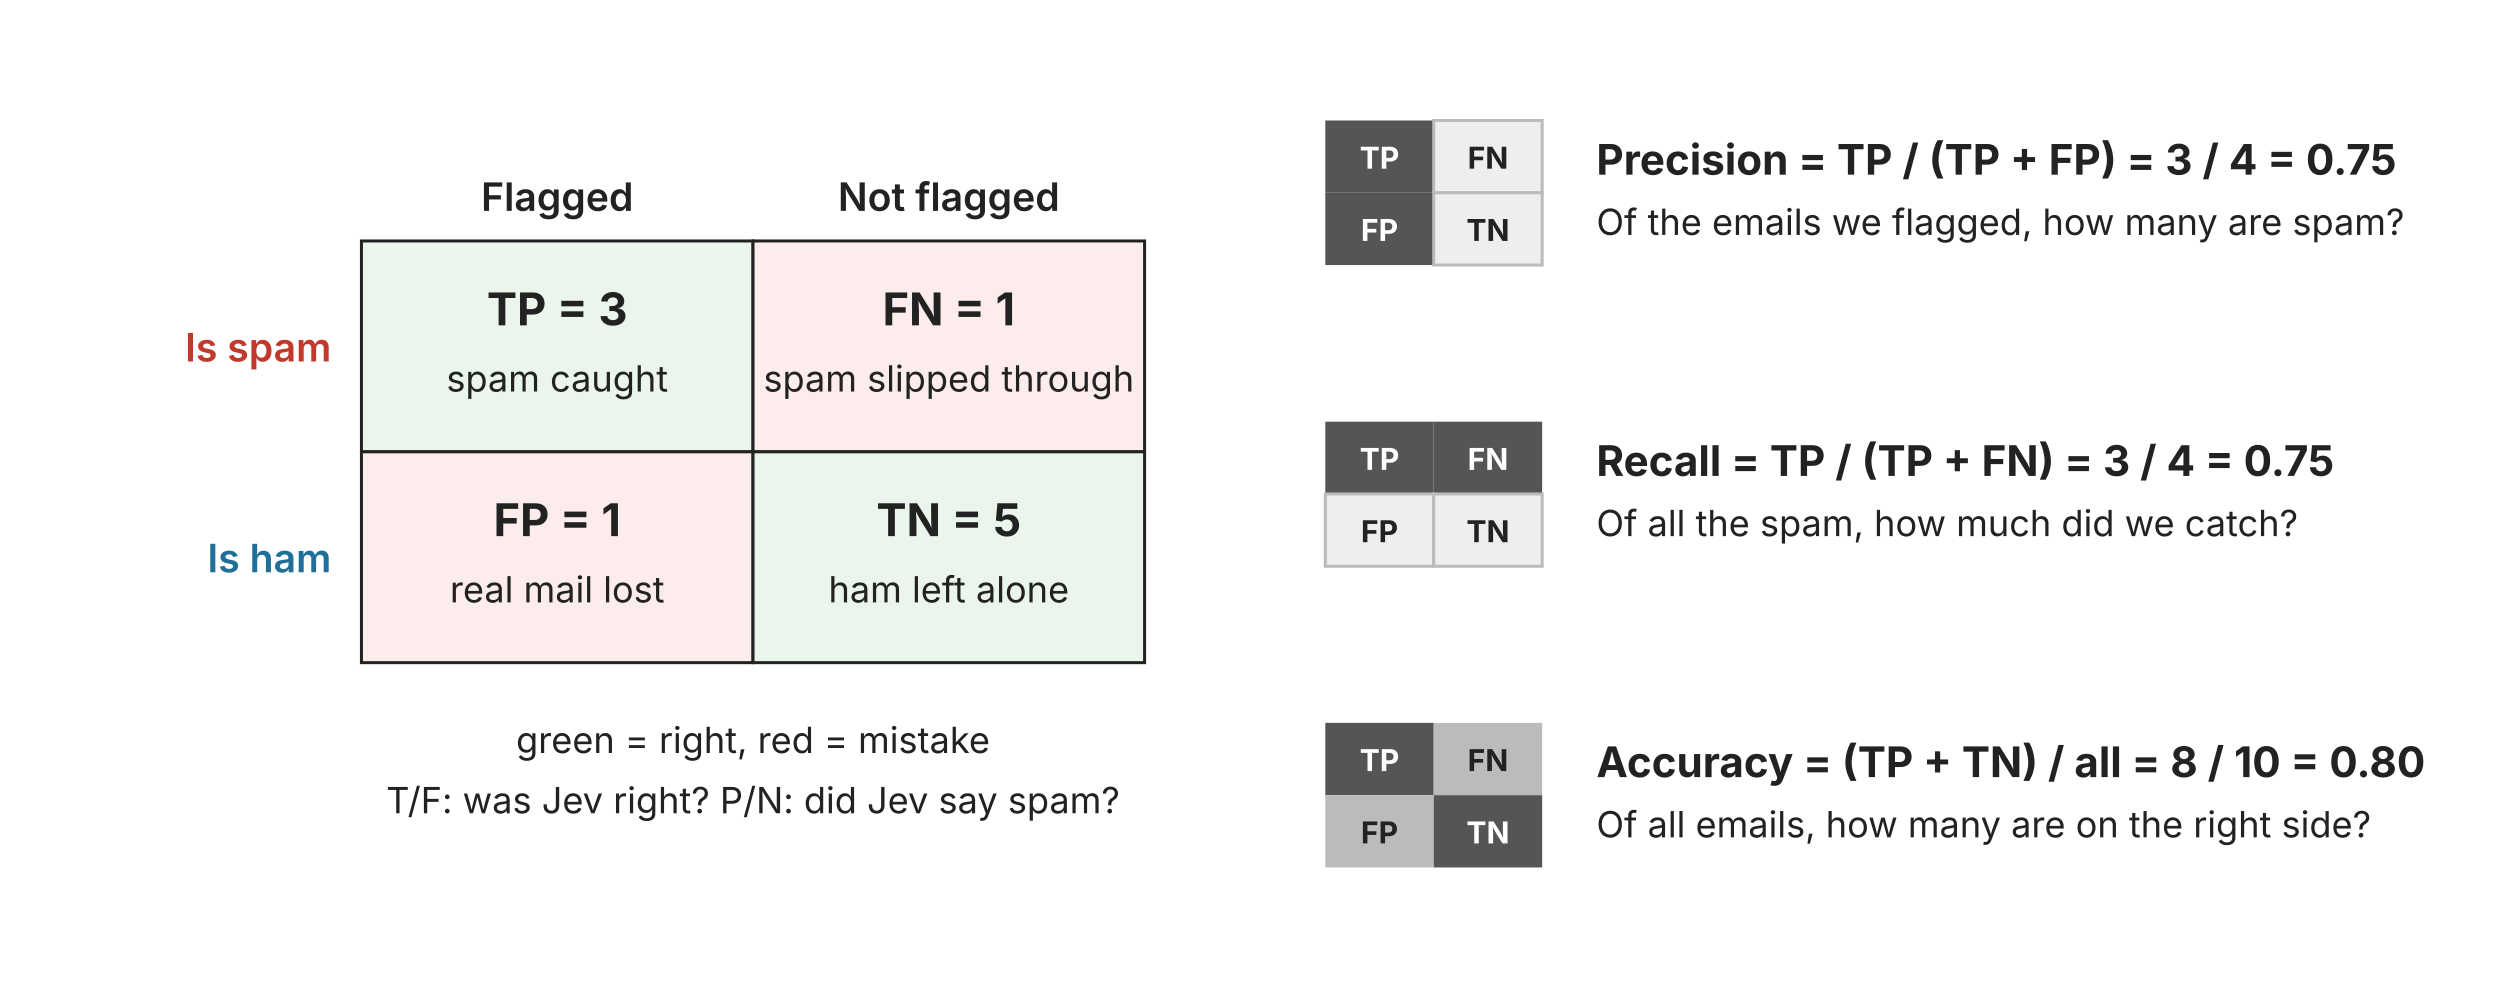
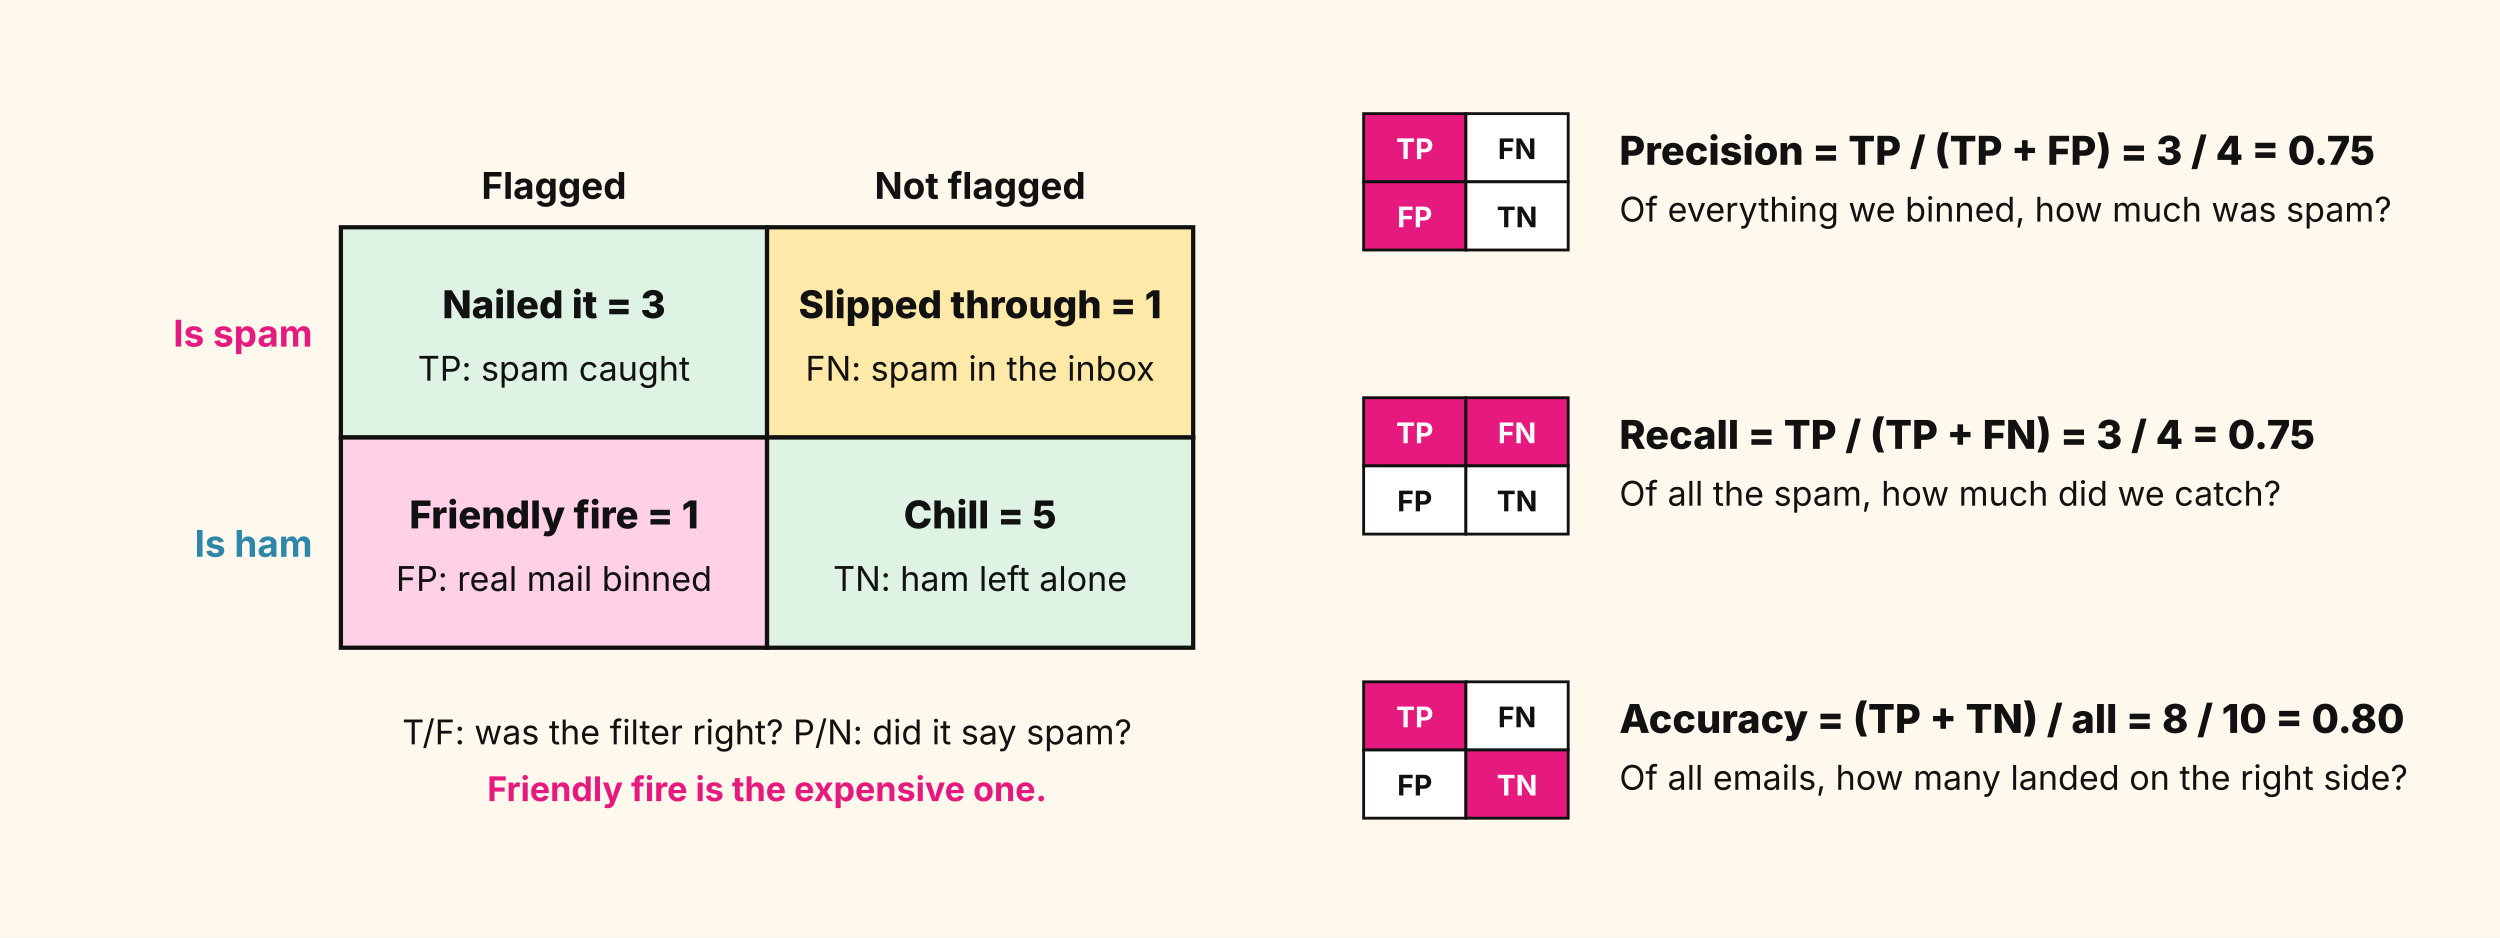
- <svg xmlns="http://www.w3.org/2000/svg" viewBox="0 0 830 330" width="830" height="330" font-family="system-ui, -apple-system, Segoe UI, sans-serif" font-size="13" fill="#222">
-   <rect width="830" height="330" fill="#fff" />
-   <text x="185" y="70" text-anchor="middle" font-weight="600">Flagged</text>
-   <text x="315" y="70" text-anchor="middle" font-weight="600">Not flagged</text>
-   <text x="110" y="120" text-anchor="end" font-weight="600" fill="#c0392b">Is spam</text>
-   <text x="110" y="190" text-anchor="end" font-weight="600" fill="#1f6f99">Is ham</text>
-   <rect x="120" y="80" width="130" height="70" fill="#eaf6ec" stroke="#222" />
-   <rect x="250" y="80" width="130" height="70" fill="#fdecec" stroke="#222" />
-   <rect x="120" y="150" width="130" height="70" fill="#fdecec" stroke="#222" />
-   <rect x="250" y="150" width="130" height="70" fill="#eaf6ec" stroke="#222" />
-   <g text-anchor="middle">
-     <text x="185" y="108" font-weight="700" font-size="15">TP = 3</text>
-     <text x="185" y="130" font-size="12">spam caught</text>
-     <text x="315" y="108" font-weight="700" font-size="15">FN = 1</text>
-     <text x="315" y="130" font-size="12">spam slipped through</text>
-     <text x="185" y="178" font-weight="700" font-size="15">FP = 1</text>
-     <text x="185" y="200" font-size="12">real mail lost</text>
-     <text x="315" y="178" font-weight="700" font-size="15">TN = 5</text>
-     <text x="315" y="200" font-size="12">ham left alone</text>
+ <svg xmlns="http://www.w3.org/2000/svg" viewBox="0 0 880 330" width="880" height="330" font-family="system-ui, -apple-system, 'Segoe UI', sans-serif" font-size="13" fill="#111111">
+   <rect width="880" height="330" fill="#FFF8EC" />
+   <text x="195" y="70" text-anchor="middle" font-weight="700">Flagged</text>
+   <text x="345" y="70" text-anchor="middle" font-weight="700">Not flagged</text>
+   <text x="110" y="122" text-anchor="end" font-weight="700" fill="#E6197E">Is spam</text>
+   <text x="110" y="196" text-anchor="end" font-weight="700" fill="#2E86AB">Is ham</text>
+   <rect x="120" y="80" width="150" height="74" fill="#DFF3E4" stroke="#111111" stroke-width="1.5" />
+   <text x="195" y="112" text-anchor="middle" font-weight="800" font-size="13.5">Nailed it = 3</text>
+   <text x="195" y="134" text-anchor="middle" font-size="12">TP: spam caught</text>
+   <rect x="270" y="80" width="150" height="74" fill="#FFE9A8" stroke="#111111" stroke-width="1.5" />
+   <text x="345" y="112" text-anchor="middle" font-weight="800" font-size="13.5">Slipped through = 1</text>
+   <text x="345" y="134" text-anchor="middle" font-size="12">FN: spam in the inbox</text>
+   <rect x="120" y="154" width="150" height="74" fill="#FFD0E6" stroke="#111111" stroke-width="1.5" />
+   <text x="195" y="186" text-anchor="middle" font-weight="800" font-size="13.5">Friendly fire = 1</text>
+   <text x="195" y="208" text-anchor="middle" font-size="12">FP: real mail binned</text>
+   <rect x="270" y="154" width="150" height="74" fill="#DFF3E4" stroke="#111111" stroke-width="1.5" />
+   <text x="345" y="186" text-anchor="middle" font-weight="800" font-size="13.5">Chill = 5</text>
+   <text x="345" y="208" text-anchor="middle" font-size="12">TN: ham left alone</text>
+   <text x="270" y="262" text-anchor="middle" font-size="12">T/F: was the filter right? P/N: did it say spam?</text>
+   <text x="270" y="282" text-anchor="middle" font-size="12" font-weight="700" fill="#E6197E">Friendly fire is the expensive one.</text>
+   <g transform="translate(480,40)" font-size="10" text-anchor="middle" font-weight="700">
+     <rect x="0" y="0" width="36" height="24" fill="#E6197E" stroke="#111111" />
+     <text x="18" y="16" fill="#fff">TP</text>
+     <rect x="36" y="0" width="36" height="24" fill="#fff" stroke="#111111" />
+     <text x="54" y="16" fill="#111111">FN</text>
+     <rect x="0" y="24" width="36" height="24" fill="#E6197E" stroke="#111111" />
+     <text x="18" y="40" fill="#fff">FP</text>
+     <rect x="36" y="24" width="36" height="24" fill="#fff" stroke="#111111" />
+     <text x="54" y="40" fill="#111111">TN</text>
  </g>
-   <text x="250" y="250" text-anchor="middle" font-size="12">green = right, red = mistake</text>
-   <text x="250" y="270" text-anchor="middle" font-size="12">T/F: was Jev right? P/N: did Jev say spam?</text>
-   <g font-size="10" text-anchor="middle" font-weight="700">
-     <g transform="translate(440,40)">
-       <rect width="36" height="24" fill="#555" />
-       <rect x="36" width="36" height="24" fill="#eee" stroke="#bbb" />
-       <rect y="24" width="36" height="24" fill="#555" />
-       <rect x="36" y="24" width="36" height="24" fill="#eee" stroke="#bbb" />
-       <text x="18" y="16" fill="#fff">TP</text>
-       <text x="54" y="16">FN</text>
-       <text x="18" y="40" fill="#fff">FP</text>
-       <text x="54" y="40">TN</text>
-     </g>
-     <g transform="translate(440,140)">
-       <rect width="36" height="24" fill="#555" />
-       <rect x="36" width="36" height="24" fill="#555" />
-       <rect y="24" width="36" height="24" fill="#eee" stroke="#bbb" />
-       <rect x="36" y="24" width="36" height="24" fill="#eee" stroke="#bbb" />
-       <text x="18" y="16" fill="#fff">TP</text>
-       <text x="54" y="16" fill="#fff">FN</text>
-       <text x="18" y="40">FP</text>
-       <text x="54" y="40">TN</text>
-     </g>
-     <g transform="translate(440,240)">
-       <rect width="36" height="24" fill="#555" />
-       <rect x="36" width="36" height="24" fill="#bbb" />
-       <rect y="24" width="36" height="24" fill="#bbb" />
-       <rect x="36" y="24" width="36" height="24" fill="#555" />
-       <text x="18" y="16" fill="#fff">TP</text>
-       <text x="54" y="16">FN</text>
-       <text x="18" y="40">FP</text>
-       <text x="54" y="40" fill="#fff">TN</text>
-     </g>
+   <g transform="translate(480,140)" font-size="10" text-anchor="middle" font-weight="700">
+     <rect x="0" y="0" width="36" height="24" fill="#E6197E" stroke="#111111" />
+     <text x="18" y="16" fill="#fff">TP</text>
+     <rect x="36" y="0" width="36" height="24" fill="#E6197E" stroke="#111111" />
+     <text x="54" y="16" fill="#fff">FN</text>
+     <rect x="0" y="24" width="36" height="24" fill="#fff" stroke="#111111" />
+     <text x="18" y="40" fill="#111111">FP</text>
+     <rect x="36" y="24" width="36" height="24" fill="#fff" stroke="#111111" />
+     <text x="54" y="40" fill="#111111">TN</text>
  </g>
-   <text x="530" y="58" font-weight="700" font-size="14">Precision = TP / (TP + FP) = 3 / 4 = 0.75</text>
-   <text x="530" y="78" font-size="12">Of the emails we flagged, how many are spam?</text>
-   <text x="530" y="158" font-weight="700" font-size="14">Recall = TP / (TP + FN) = 3 / 4 = 0.75</text>
-   <text x="530" y="178" font-size="12">Of all the spam, how much did we catch?</text>
-   <text x="530" y="258" font-weight="700" font-size="14">Accuracy = (TP + TN) / all = 8 / 10 = 0.80</text>
-   <text x="530" y="278" font-size="12">Of all emails, how many are on the right side?</text>
+   <g transform="translate(480,240)" font-size="10" text-anchor="middle" font-weight="700">
+     <rect x="0" y="0" width="36" height="24" fill="#E6197E" stroke="#111111" />
+     <text x="18" y="16" fill="#fff">TP</text>
+     <rect x="36" y="0" width="36" height="24" fill="#fff" stroke="#111111" />
+     <text x="54" y="16" fill="#111111">FN</text>
+     <rect x="0" y="24" width="36" height="24" fill="#fff" stroke="#111111" />
+     <text x="18" y="40" fill="#111111">FP</text>
+     <rect x="36" y="24" width="36" height="24" fill="#E6197E" stroke="#111111" />
+     <text x="54" y="40" fill="#fff">TN</text>
+   </g>
+   <text x="570" y="58" font-weight="800" font-size="14">Precision = TP / (TP + FP) = 3 / 4 = 0.75</text>
+   <text x="570" y="78" font-size="12">Of everything we binned, how much was spam?</text>
+   <text x="570" y="158" font-weight="800" font-size="14">Recall = TP / (TP + FN) = 3 / 4 = 0.75</text>
+   <text x="570" y="178" font-size="12">Of all the spam, how much did we catch?</text>
+   <text x="570" y="258" font-weight="800" font-size="14">Accuracy = (TP + TN) / all = 8 / 10 = 0.80</text>
+   <text x="570" y="278" font-size="12">Of all emails, how many landed on the right side?</text>
</svg>
